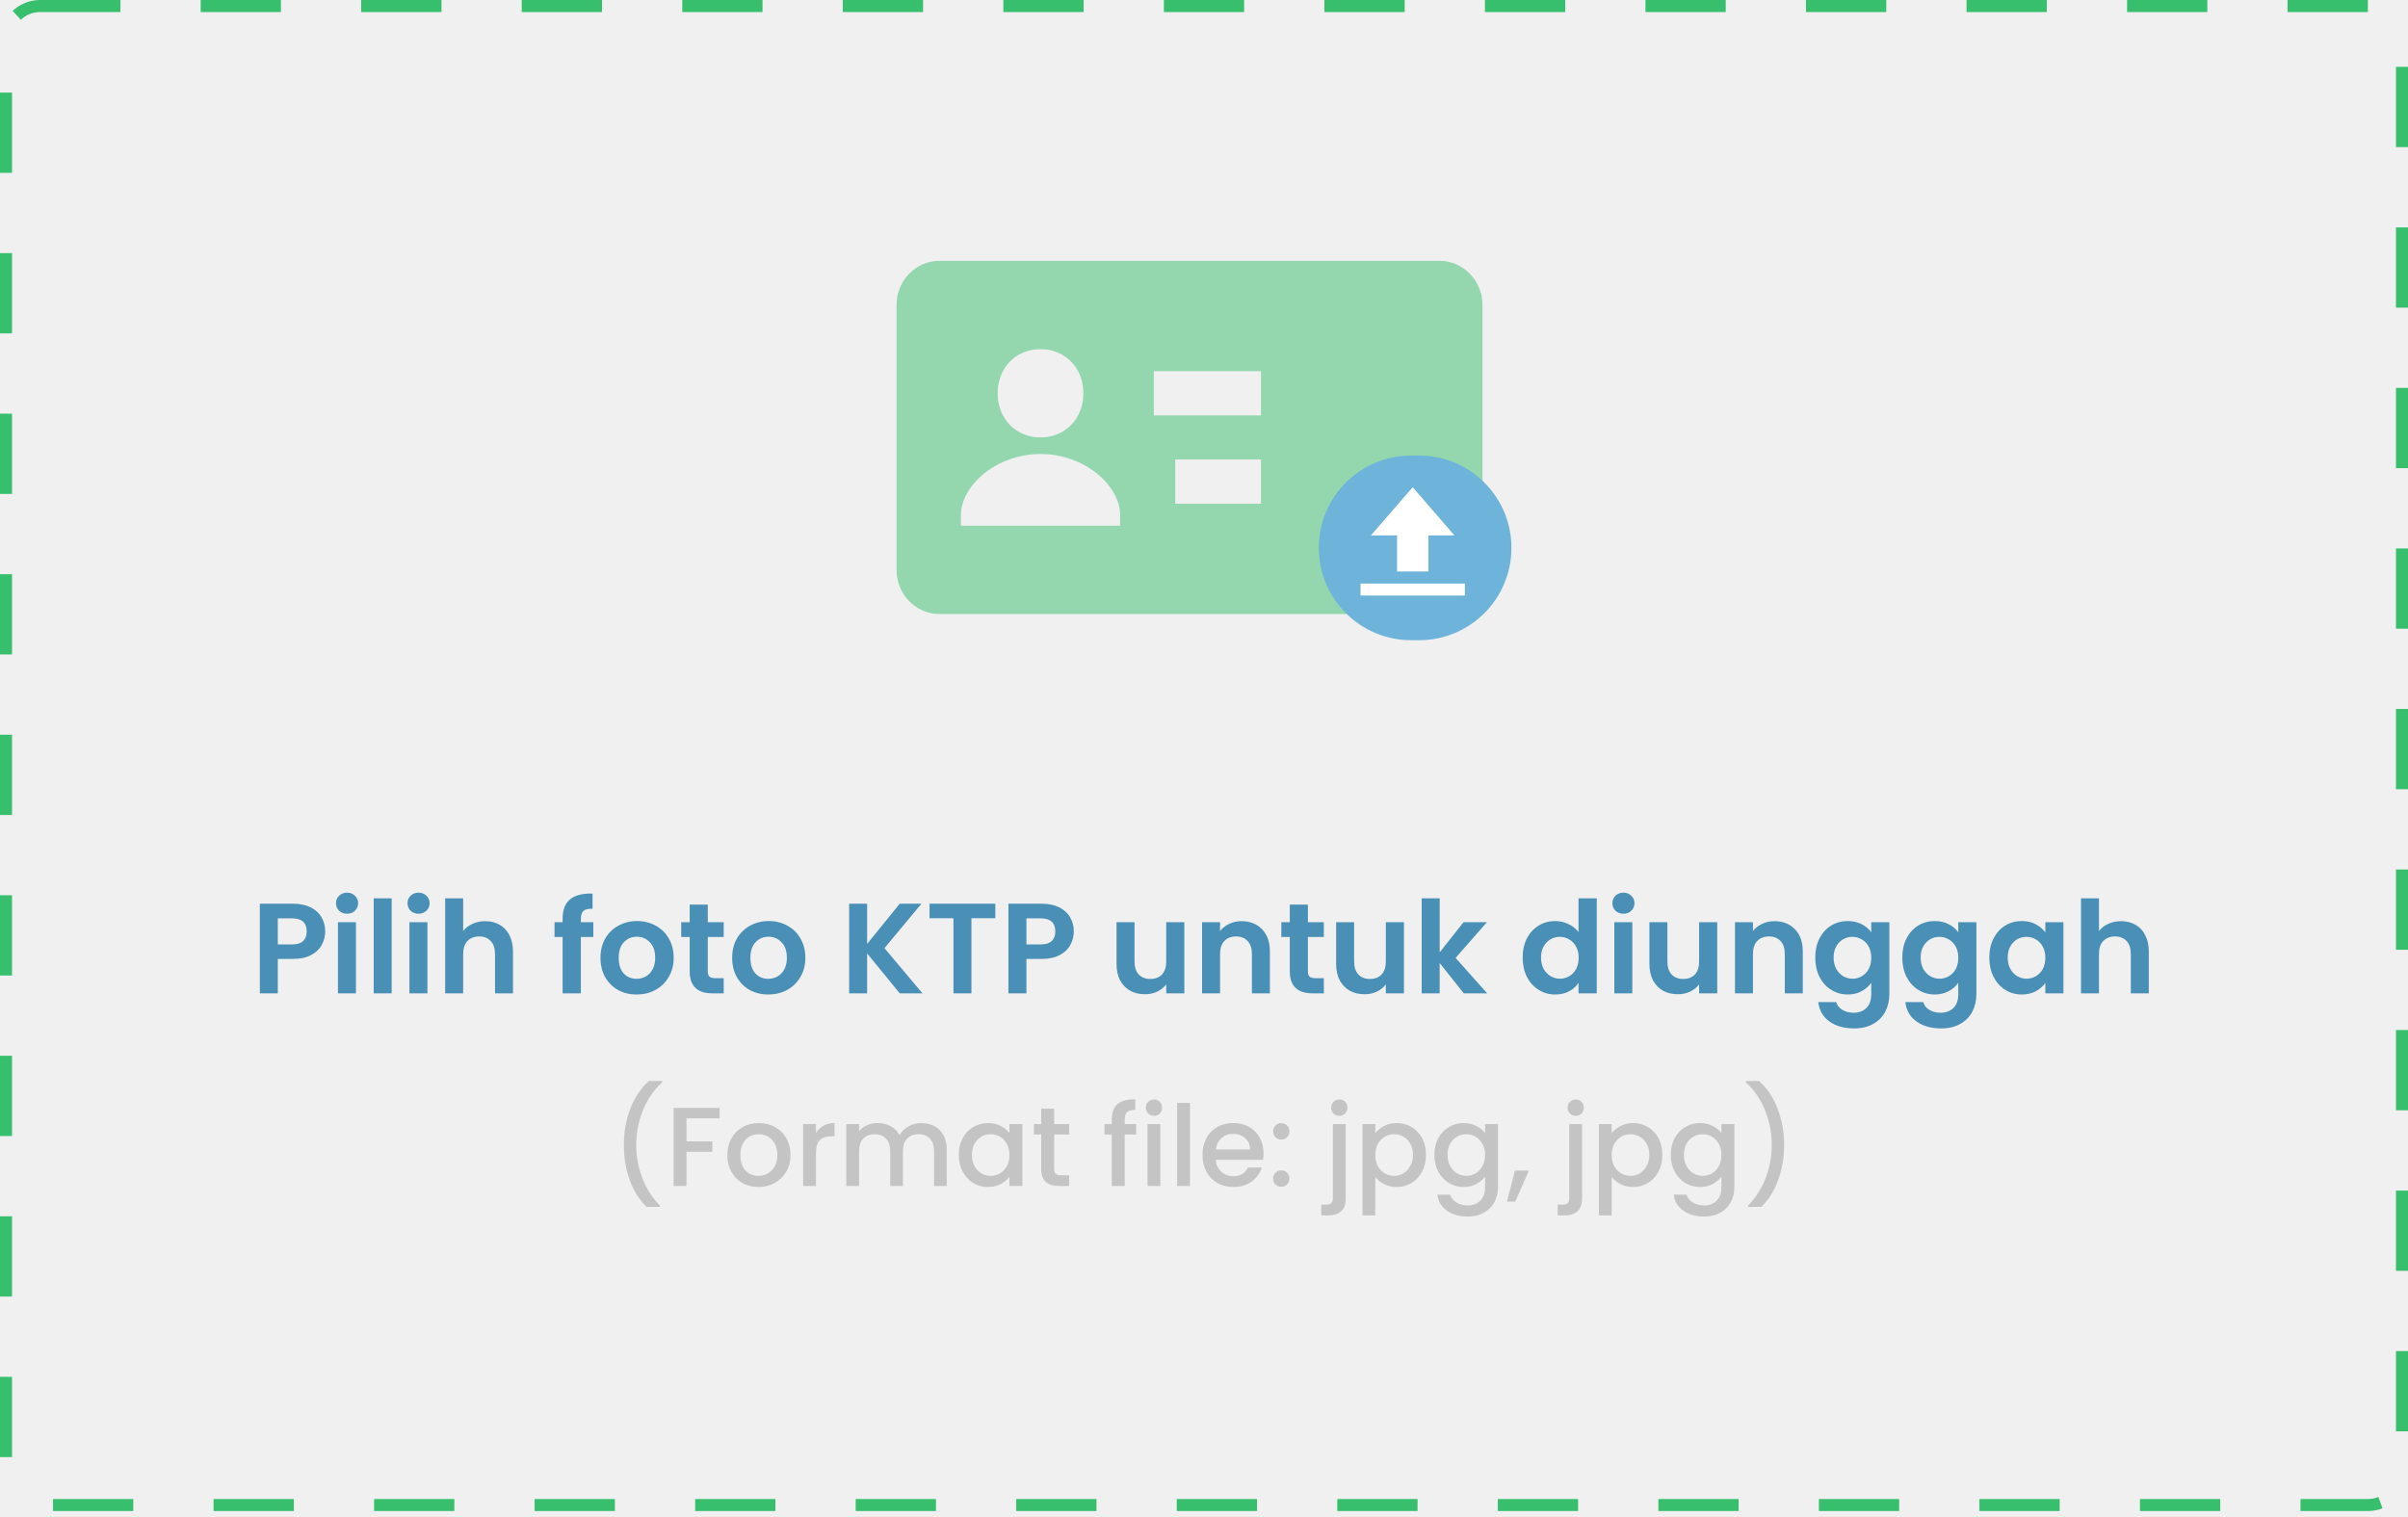
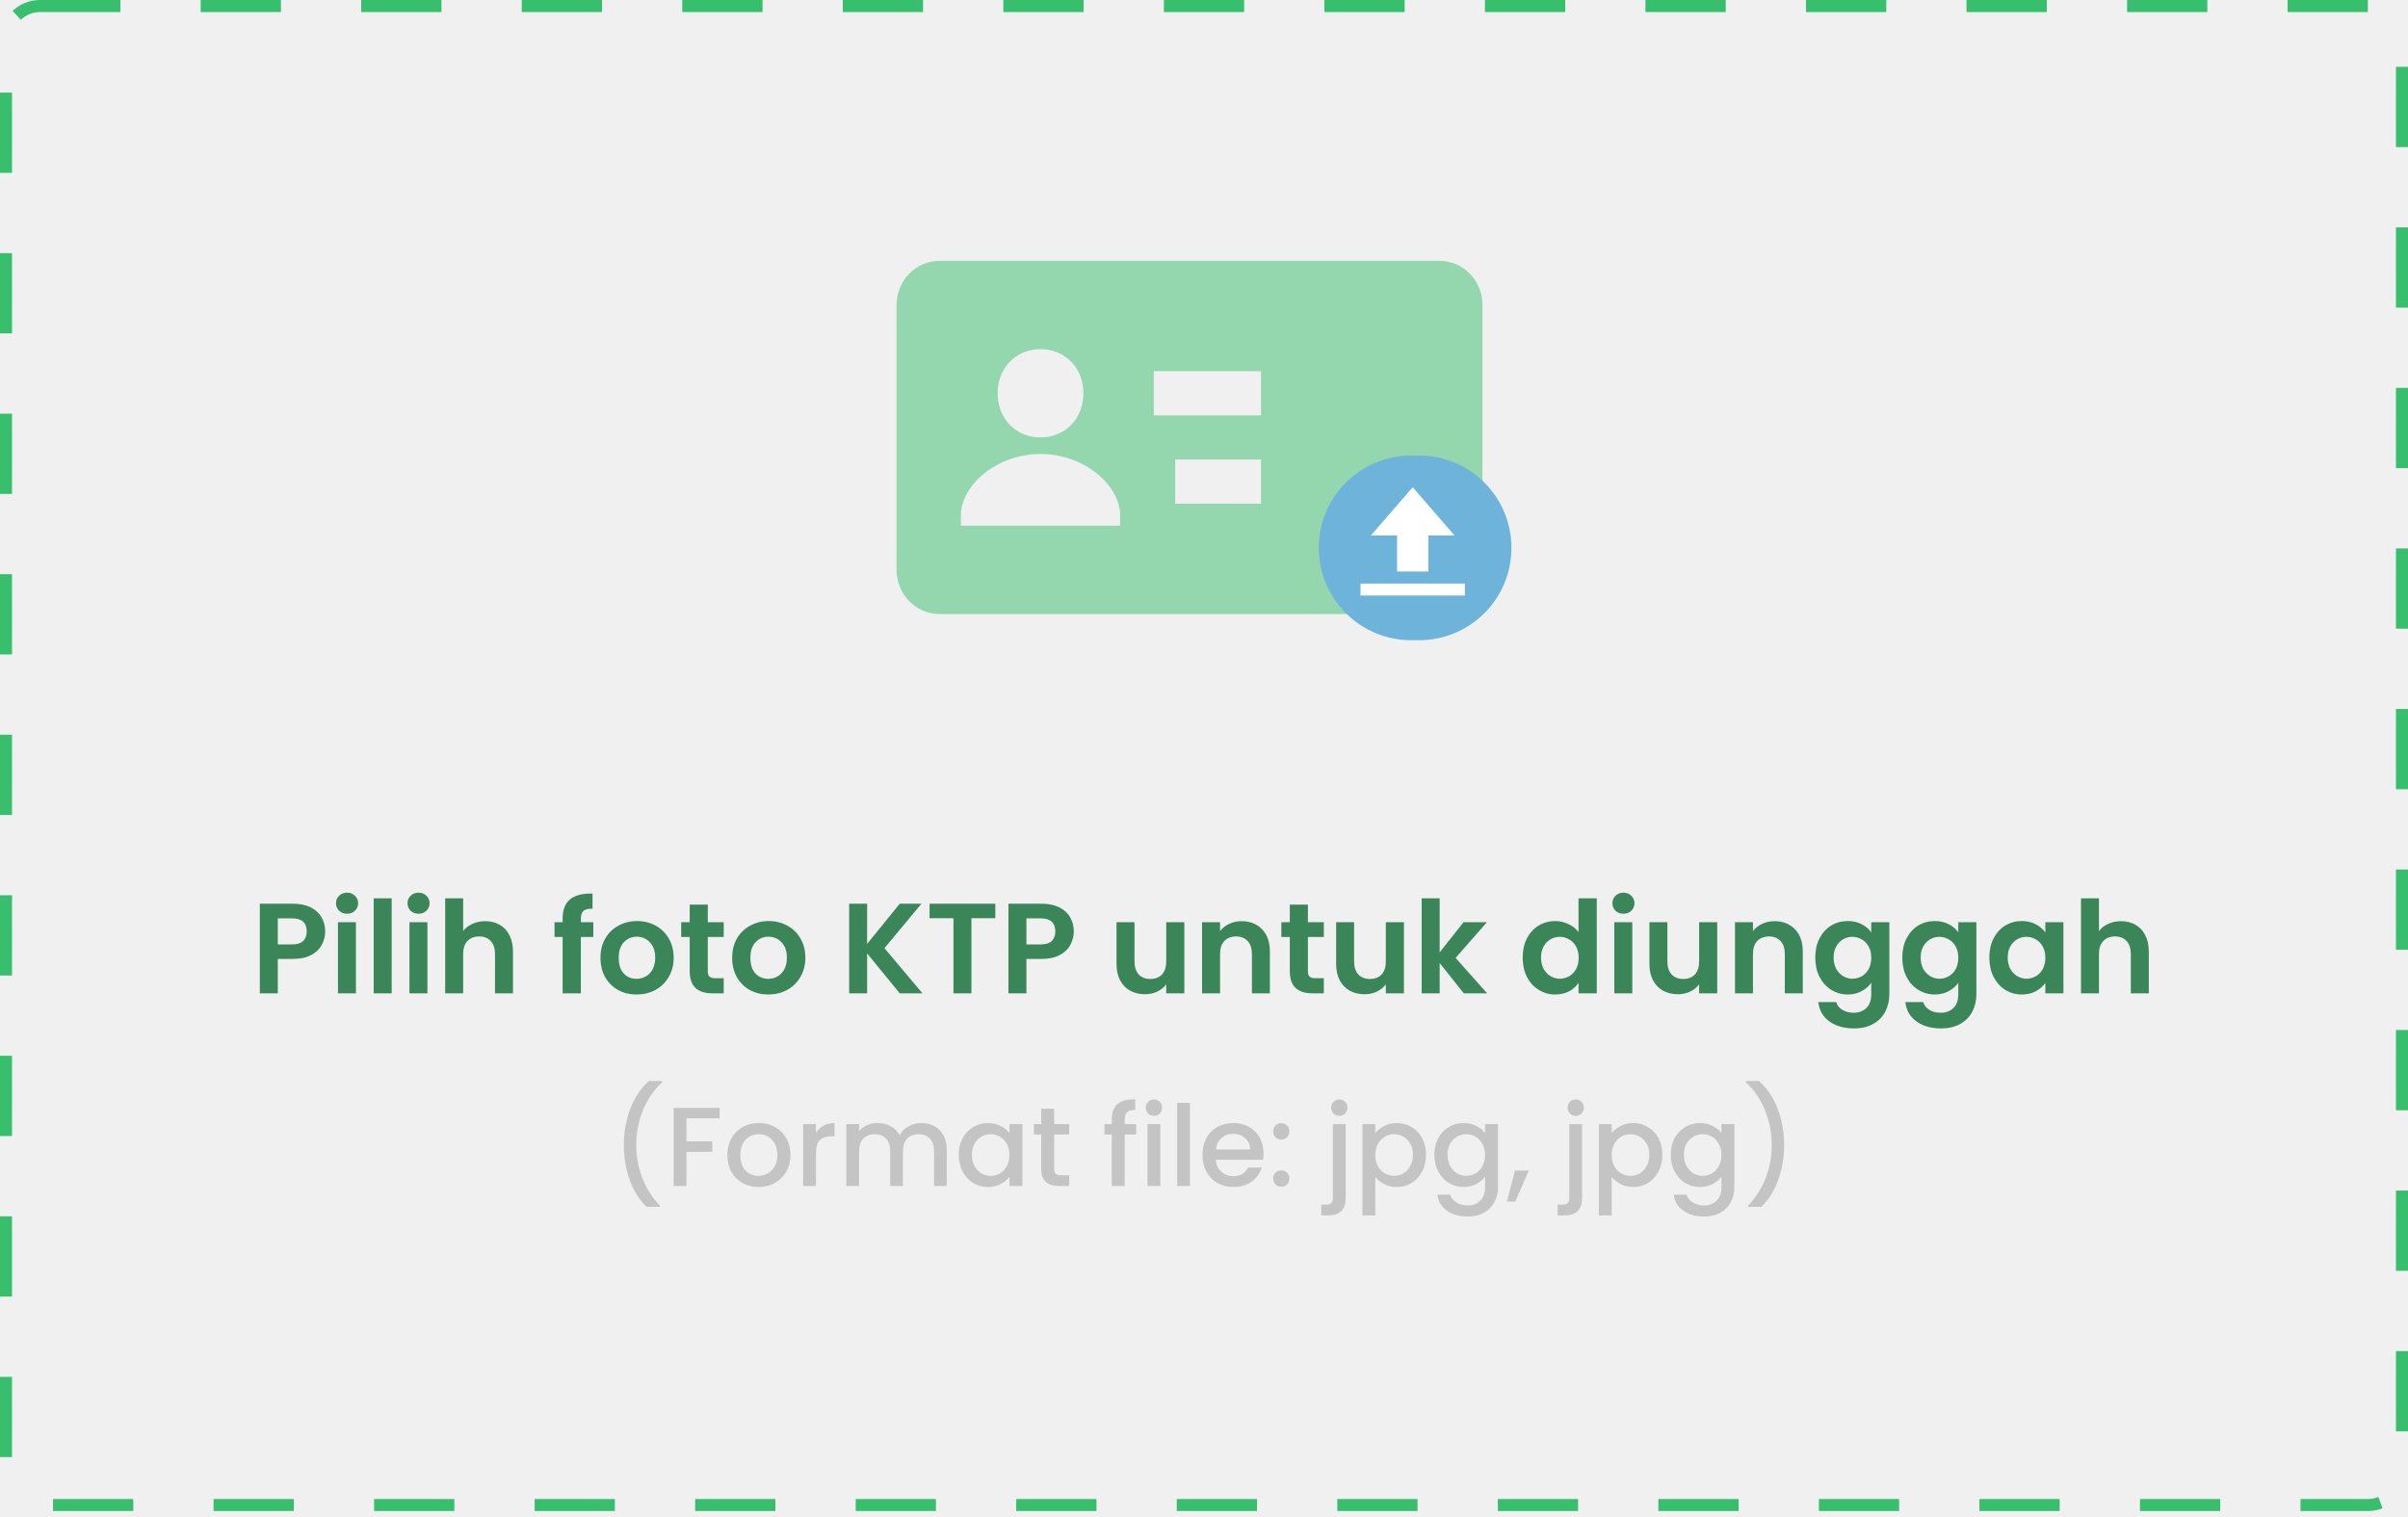
<svg xmlns="http://www.w3.org/2000/svg" width="300" height="189" viewBox="0 0 300 189" fill="none">
  <path d="M179.356 32.5H117.039C114.093 32.5 111.697 34.967 111.697 38V71C111.697 74.033 114.093 76.5 117.039 76.5H179.356C182.302 76.5 184.697 74.033 184.697 71V38C184.697 34.967 182.302 32.5 179.356 32.5ZM129.631 43.5C132.705 43.5 134.973 45.835 134.973 49C134.973 52.165 132.705 54.5 129.631 54.5C126.557 54.5 124.29 52.165 124.29 49C124.29 45.835 126.555 43.5 129.631 43.5ZM139.553 65.5H119.709V64.221C119.709 60.446 124.186 56.562 129.631 56.562C135.077 56.562 139.553 60.446 139.553 64.221V65.5ZM157.1 62.75H146.417V57.25H157.1V62.75ZM157.1 51.75H143.746V46.25H157.1V51.75Z" fill="#38BF6E" fill-opacity="0.5" />
  <rect x="164.302" y="56.759" width="24" height="23" rx="11.5" fill="#6EB3DA" />
  <g clip-path="url(#clip0_339_32)">
    <path d="M177.95 66.701V71.201H174.05V66.701H170.8L176 60.701L181.2 66.701H177.95ZM169.5 72.701H182.5V74.201H169.5V72.701Z" fill="white" />
  </g>
-   <path d="M40.514 116.047C40.514 116.645 40.37 117.205 40.082 117.727C39.804 118.25 39.362 118.671 38.754 118.991C38.156 119.311 37.399 119.471 36.482 119.471H34.61V123.759H32.37V112.591H36.482C37.346 112.591 38.082 112.741 38.69 113.039C39.298 113.338 39.751 113.749 40.05 114.271C40.359 114.794 40.514 115.386 40.514 116.047ZM36.386 117.663C37.004 117.663 37.463 117.525 37.762 117.247C38.06 116.959 38.21 116.559 38.21 116.047C38.21 114.959 37.602 114.415 36.386 114.415H34.61V117.663H36.386ZM43.24 113.839C42.845 113.839 42.515 113.717 42.248 113.471C41.992 113.215 41.864 112.901 41.864 112.527C41.864 112.154 41.992 111.845 42.248 111.599C42.515 111.343 42.845 111.215 43.24 111.215C43.635 111.215 43.96 111.343 44.216 111.599C44.483 111.845 44.616 112.154 44.616 112.527C44.616 112.901 44.483 113.215 44.216 113.471C43.96 113.717 43.635 113.839 43.24 113.839ZM44.344 114.895V123.759H42.104V114.895H44.344ZM48.797 111.919V123.759H46.557V111.919H48.797ZM52.146 113.839C51.752 113.839 51.421 113.717 51.154 113.471C50.898 113.215 50.77 112.901 50.77 112.527C50.77 112.154 50.898 111.845 51.154 111.599C51.421 111.343 51.752 111.215 52.146 111.215C52.541 111.215 52.866 111.343 53.122 111.599C53.389 111.845 53.522 112.154 53.522 112.527C53.522 112.901 53.389 113.215 53.122 113.471C52.866 113.717 52.541 113.839 52.146 113.839ZM53.25 114.895V123.759H51.01V114.895H53.25ZM60.455 114.767C61.127 114.767 61.725 114.917 62.247 115.215C62.77 115.503 63.175 115.935 63.463 116.511C63.762 117.077 63.911 117.759 63.911 118.559V123.759H61.671V118.863C61.671 118.159 61.495 117.621 61.143 117.247C60.791 116.863 60.311 116.671 59.703 116.671C59.085 116.671 58.594 116.863 58.231 117.247C57.879 117.621 57.703 118.159 57.703 118.863V123.759H55.463V111.919H57.703V115.999C57.991 115.615 58.375 115.317 58.855 115.103C59.335 114.879 59.869 114.767 60.455 114.767ZM73.918 116.735H72.366V123.759H70.094V116.735H69.086V114.895H70.094V114.447C70.094 113.359 70.403 112.559 71.022 112.047C71.641 111.535 72.574 111.295 73.822 111.327V113.215C73.278 113.205 72.899 113.295 72.686 113.487C72.473 113.679 72.366 114.026 72.366 114.527V114.895H73.918V116.735ZM79.306 123.903C78.452 123.903 77.684 123.717 77.002 123.343C76.319 122.959 75.78 122.421 75.386 121.727C75.002 121.034 74.81 120.234 74.81 119.327C74.81 118.421 75.007 117.621 75.402 116.927C75.807 116.234 76.356 115.701 77.05 115.327C77.743 114.943 78.516 114.751 79.37 114.751C80.223 114.751 80.996 114.943 81.69 115.327C82.383 115.701 82.927 116.234 83.322 116.927C83.727 117.621 83.93 118.421 83.93 119.327C83.93 120.234 83.722 121.034 83.306 121.727C82.9 122.421 82.346 122.959 81.642 123.343C80.948 123.717 80.17 123.903 79.306 123.903ZM79.306 121.951C79.711 121.951 80.09 121.855 80.442 121.663C80.804 121.461 81.092 121.162 81.306 120.767C81.519 120.373 81.626 119.893 81.626 119.327C81.626 118.485 81.402 117.839 80.954 117.391C80.516 116.933 79.978 116.703 79.338 116.703C78.698 116.703 78.159 116.933 77.722 117.391C77.295 117.839 77.082 118.485 77.082 119.327C77.082 120.17 77.29 120.821 77.706 121.279C78.132 121.727 78.666 121.951 79.306 121.951ZM88.181 116.735V121.023C88.181 121.322 88.25 121.541 88.389 121.679C88.538 121.807 88.783 121.871 89.125 121.871H90.165V123.759H88.757C86.869 123.759 85.925 122.842 85.925 121.007V116.735H84.869V114.895H85.925V112.703H88.181V114.895H90.165V116.735H88.181ZM95.712 123.903C94.859 123.903 94.091 123.717 93.408 123.343C92.725 122.959 92.186 122.421 91.792 121.727C91.408 121.034 91.216 120.234 91.216 119.327C91.216 118.421 91.413 117.621 91.808 116.927C92.213 116.234 92.763 115.701 93.456 115.327C94.149 114.943 94.922 114.751 95.776 114.751C96.629 114.751 97.403 114.943 98.096 115.327C98.789 115.701 99.333 116.234 99.728 116.927C100.133 117.621 100.336 118.421 100.336 119.327C100.336 120.234 100.128 121.034 99.712 121.727C99.306 122.421 98.752 122.959 98.048 123.343C97.355 123.717 96.576 123.903 95.712 123.903ZM95.712 121.951C96.117 121.951 96.496 121.855 96.848 121.663C97.21 121.461 97.499 121.162 97.712 120.767C97.925 120.373 98.032 119.893 98.032 119.327C98.032 118.485 97.808 117.839 97.36 117.391C96.922 116.933 96.384 116.703 95.744 116.703C95.104 116.703 94.565 116.933 94.128 117.391C93.701 117.839 93.488 118.485 93.488 119.327C93.488 120.17 93.696 120.821 94.112 121.279C94.538 121.727 95.072 121.951 95.712 121.951ZM112.096 123.759L108.032 118.783V123.759H105.792V112.591H108.032V117.599L112.096 112.591H114.8L110.192 118.127L114.928 123.759H112.096ZM124.001 112.591V114.399H121.025V123.759H118.785V114.399H115.809V112.591H124.001ZM133.779 116.047C133.779 116.645 133.635 117.205 133.347 117.727C133.07 118.25 132.627 118.671 132.019 118.991C131.422 119.311 130.665 119.471 129.747 119.471H127.875V123.759H125.635V112.591H129.747C130.611 112.591 131.347 112.741 131.955 113.039C132.563 113.338 133.017 113.749 133.315 114.271C133.625 114.794 133.779 115.386 133.779 116.047ZM129.651 117.663C130.27 117.663 130.729 117.525 131.027 117.247C131.326 116.959 131.475 116.559 131.475 116.047C131.475 114.959 130.867 114.415 129.651 114.415H127.875V117.663H129.651ZM147.55 114.895V123.759H145.294V122.639C145.006 123.023 144.627 123.327 144.158 123.551C143.699 123.765 143.198 123.871 142.654 123.871C141.961 123.871 141.347 123.727 140.814 123.439C140.281 123.141 139.859 122.709 139.55 122.143C139.251 121.567 139.102 120.885 139.102 120.095V114.895H141.342V119.775C141.342 120.479 141.518 121.023 141.87 121.407C142.222 121.781 142.702 121.967 143.31 121.967C143.929 121.967 144.414 121.781 144.766 121.407C145.118 121.023 145.294 120.479 145.294 119.775V114.895H147.55ZM154.672 114.767C155.728 114.767 156.582 115.103 157.232 115.775C157.883 116.437 158.208 117.365 158.208 118.559V123.759H155.968V118.863C155.968 118.159 155.792 117.621 155.44 117.247C155.088 116.863 154.608 116.671 154 116.671C153.382 116.671 152.891 116.863 152.528 117.247C152.176 117.621 152 118.159 152 118.863V123.759H149.76V114.895H152V115.999C152.299 115.615 152.678 115.317 153.136 115.103C153.606 114.879 154.118 114.767 154.672 114.767ZM162.946 116.735V121.023C162.946 121.322 163.016 121.541 163.154 121.679C163.304 121.807 163.549 121.871 163.89 121.871H164.93V123.759H163.522C161.634 123.759 160.69 122.842 160.69 121.007V116.735H159.634V114.895H160.69V112.703H162.946V114.895H164.93V116.735H162.946ZM174.91 114.895V123.759H172.654V122.639C172.366 123.023 171.987 123.327 171.518 123.551C171.059 123.765 170.558 123.871 170.014 123.871C169.32 123.871 168.707 123.727 168.174 123.439C167.64 123.141 167.219 122.709 166.91 122.143C166.611 121.567 166.462 120.885 166.462 120.095V114.895H168.702V119.775C168.702 120.479 168.878 121.023 169.23 121.407C169.582 121.781 170.062 121.967 170.67 121.967C171.288 121.967 171.774 121.781 172.126 121.407C172.478 121.023 172.654 120.479 172.654 119.775V114.895H174.91ZM182.368 123.759L179.36 119.983V123.759H177.12V111.919H179.36V118.655L182.336 114.895H185.248L181.344 119.343L185.28 123.759H182.368ZM189.7 119.295C189.7 118.399 189.876 117.605 190.228 116.911C190.591 116.218 191.081 115.685 191.7 115.311C192.319 114.938 193.007 114.751 193.764 114.751C194.34 114.751 194.889 114.879 195.412 115.135C195.935 115.381 196.351 115.711 196.66 116.127V111.919H198.932V123.759H196.66V122.447C196.383 122.885 195.993 123.237 195.492 123.503C194.991 123.77 194.409 123.903 193.748 123.903C193.001 123.903 192.319 123.711 191.7 123.327C191.081 122.943 190.591 122.405 190.228 121.711C189.876 121.007 189.7 120.202 189.7 119.295ZM196.676 119.327C196.676 118.783 196.569 118.319 196.356 117.935C196.143 117.541 195.855 117.242 195.492 117.039C195.129 116.826 194.74 116.719 194.324 116.719C193.908 116.719 193.524 116.821 193.172 117.023C192.82 117.226 192.532 117.525 192.308 117.919C192.095 118.303 191.988 118.762 191.988 119.295C191.988 119.829 192.095 120.298 192.308 120.703C192.532 121.098 192.82 121.402 193.172 121.615C193.535 121.829 193.919 121.935 194.324 121.935C194.74 121.935 195.129 121.834 195.492 121.631C195.855 121.418 196.143 121.119 196.356 120.735C196.569 120.341 196.676 119.871 196.676 119.327ZM202.256 113.839C201.861 113.839 201.53 113.717 201.264 113.471C201.008 113.215 200.88 112.901 200.88 112.527C200.88 112.154 201.008 111.845 201.264 111.599C201.53 111.343 201.861 111.215 202.256 111.215C202.65 111.215 202.976 111.343 203.232 111.599C203.498 111.845 203.632 112.154 203.632 112.527C203.632 112.901 203.498 113.215 203.232 113.471C202.976 113.717 202.65 113.839 202.256 113.839ZM203.36 114.895V123.759H201.12V114.895H203.36ZM213.941 114.895V123.759H211.685V122.639C211.397 123.023 211.018 123.327 210.549 123.551C210.09 123.765 209.589 123.871 209.045 123.871C208.351 123.871 207.738 123.727 207.205 123.439C206.671 123.141 206.25 122.709 205.941 122.143C205.642 121.567 205.493 120.885 205.493 120.095V114.895H207.733V119.775C207.733 120.479 207.909 121.023 208.261 121.407C208.613 121.781 209.093 121.967 209.701 121.967C210.319 121.967 210.805 121.781 211.157 121.407C211.509 121.023 211.685 120.479 211.685 119.775V114.895H213.941ZM221.063 114.767C222.119 114.767 222.972 115.103 223.623 115.775C224.274 116.437 224.599 117.365 224.599 118.559V123.759H222.359V118.863C222.359 118.159 222.183 117.621 221.831 117.247C221.479 116.863 220.999 116.671 220.391 116.671C219.772 116.671 219.282 116.863 218.919 117.247C218.567 117.621 218.391 118.159 218.391 118.863V123.759H216.151V114.895H218.391V115.999C218.69 115.615 219.068 115.317 219.527 115.103C219.996 114.879 220.508 114.767 221.063 114.767ZM230.201 114.751C230.862 114.751 231.444 114.885 231.945 115.151C232.446 115.407 232.841 115.743 233.129 116.159V114.895H235.385V123.823C235.385 124.645 235.22 125.375 234.889 126.015C234.558 126.666 234.062 127.178 233.401 127.551C232.74 127.935 231.94 128.127 231.001 128.127C229.742 128.127 228.708 127.834 227.897 127.247C227.097 126.661 226.644 125.861 226.537 124.847H228.761C228.878 125.253 229.129 125.573 229.513 125.807C229.908 126.053 230.382 126.175 230.937 126.175C231.588 126.175 232.116 125.978 232.521 125.583C232.926 125.199 233.129 124.613 233.129 123.823V122.447C232.841 122.863 232.441 123.21 231.929 123.487C231.428 123.765 230.852 123.903 230.201 123.903C229.454 123.903 228.772 123.711 228.153 123.327C227.534 122.943 227.044 122.405 226.681 121.711C226.329 121.007 226.153 120.202 226.153 119.295C226.153 118.399 226.329 117.605 226.681 116.911C227.044 116.218 227.529 115.685 228.137 115.311C228.756 114.938 229.444 114.751 230.201 114.751ZM233.129 119.327C233.129 118.783 233.022 118.319 232.809 117.935C232.596 117.541 232.308 117.242 231.945 117.039C231.582 116.826 231.193 116.719 230.777 116.719C230.361 116.719 229.977 116.821 229.625 117.023C229.273 117.226 228.985 117.525 228.761 117.919C228.548 118.303 228.441 118.762 228.441 119.295C228.441 119.829 228.548 120.298 228.761 120.703C228.985 121.098 229.273 121.402 229.625 121.615C229.988 121.829 230.372 121.935 230.777 121.935C231.193 121.935 231.582 121.834 231.945 121.631C232.308 121.418 232.596 121.119 232.809 120.735C233.022 120.341 233.129 119.871 233.129 119.327ZM241.045 114.751C241.706 114.751 242.287 114.885 242.789 115.151C243.29 115.407 243.685 115.743 243.973 116.159V114.895H246.229V123.823C246.229 124.645 246.063 125.375 245.733 126.015C245.402 126.666 244.906 127.178 244.245 127.551C243.583 127.935 242.783 128.127 241.845 128.127C240.586 128.127 239.551 127.834 238.741 127.247C237.941 126.661 237.487 125.861 237.381 124.847H239.605C239.722 125.253 239.973 125.573 240.357 125.807C240.751 126.053 241.226 126.175 241.781 126.175C242.431 126.175 242.959 125.978 243.365 125.583C243.77 125.199 243.973 124.613 243.973 123.823V122.447C243.685 122.863 243.285 123.21 242.773 123.487C242.271 123.765 241.695 123.903 241.045 123.903C240.298 123.903 239.615 123.711 238.997 123.327C238.378 122.943 237.887 122.405 237.525 121.711C237.173 121.007 236.997 120.202 236.997 119.295C236.997 118.399 237.173 117.605 237.525 116.911C237.887 116.218 238.373 115.685 238.981 115.311C239.599 114.938 240.287 114.751 241.045 114.751ZM243.973 119.327C243.973 118.783 243.866 118.319 243.653 117.935C243.439 117.541 243.151 117.242 242.789 117.039C242.426 116.826 242.037 116.719 241.621 116.719C241.205 116.719 240.821 116.821 240.469 117.023C240.117 117.226 239.829 117.525 239.605 117.919C239.391 118.303 239.285 118.762 239.285 119.295C239.285 119.829 239.391 120.298 239.605 120.703C239.829 121.098 240.117 121.402 240.469 121.615C240.831 121.829 241.215 121.935 241.621 121.935C242.037 121.935 242.426 121.834 242.789 121.631C243.151 121.418 243.439 121.119 243.653 120.735C243.866 120.341 243.973 119.871 243.973 119.327ZM247.84 119.295C247.84 118.399 248.016 117.605 248.368 116.911C248.731 116.218 249.217 115.685 249.825 115.311C250.443 114.938 251.131 114.751 251.889 114.751C252.55 114.751 253.126 114.885 253.617 115.151C254.118 115.418 254.518 115.754 254.817 116.159V114.895H257.073V123.759H254.817V122.463C254.529 122.879 254.129 123.226 253.617 123.503C253.115 123.77 252.534 123.903 251.873 123.903C251.126 123.903 250.443 123.711 249.825 123.327C249.217 122.943 248.731 122.405 248.368 121.711C248.016 121.007 247.84 120.202 247.84 119.295ZM254.817 119.327C254.817 118.783 254.71 118.319 254.497 117.935C254.283 117.541 253.995 117.242 253.633 117.039C253.27 116.826 252.881 116.719 252.465 116.719C252.049 116.719 251.665 116.821 251.312 117.023C250.961 117.226 250.673 117.525 250.449 117.919C250.235 118.303 250.129 118.762 250.129 119.295C250.129 119.829 250.235 120.298 250.449 120.703C250.673 121.098 250.961 121.402 251.312 121.615C251.675 121.829 252.059 121.935 252.465 121.935C252.881 121.935 253.27 121.834 253.633 121.631C253.995 121.418 254.283 121.119 254.497 120.735C254.71 120.341 254.817 119.871 254.817 119.327ZM264.252 114.767C264.924 114.767 265.522 114.917 266.044 115.215C266.567 115.503 266.972 115.935 267.26 116.511C267.559 117.077 267.708 117.759 267.708 118.559V123.759H265.468V118.863C265.468 118.159 265.292 117.621 264.94 117.247C264.588 116.863 264.108 116.671 263.5 116.671C262.882 116.671 262.391 116.863 262.028 117.247C261.676 117.621 261.5 118.159 261.5 118.863V123.759H259.26V111.919H261.5V115.999C261.788 115.615 262.172 115.317 262.652 115.103C263.132 114.879 263.666 114.767 264.252 114.767Z" fill="#498FB6" />
+   <path d="M40.514 116.047C40.514 116.645 40.37 117.205 40.082 117.727C39.804 118.25 39.362 118.671 38.754 118.991C38.156 119.311 37.399 119.471 36.482 119.471H34.61V123.759H32.37V112.591H36.482C37.346 112.591 38.082 112.741 38.69 113.039C39.298 113.338 39.751 113.749 40.05 114.271C40.359 114.794 40.514 115.386 40.514 116.047ZM36.386 117.663C37.004 117.663 37.463 117.525 37.762 117.247C38.06 116.959 38.21 116.559 38.21 116.047C38.21 114.959 37.602 114.415 36.386 114.415H34.61V117.663H36.386ZM43.24 113.839C42.845 113.839 42.515 113.717 42.248 113.471C41.992 113.215 41.864 112.901 41.864 112.527C41.864 112.154 41.992 111.845 42.248 111.599C42.515 111.343 42.845 111.215 43.24 111.215C43.635 111.215 43.96 111.343 44.216 111.599C44.483 111.845 44.616 112.154 44.616 112.527C44.616 112.901 44.483 113.215 44.216 113.471C43.96 113.717 43.635 113.839 43.24 113.839ZM44.344 114.895V123.759H42.104V114.895H44.344ZM48.797 111.919V123.759H46.557V111.919H48.797ZM52.146 113.839C51.752 113.839 51.421 113.717 51.154 113.471C50.898 113.215 50.77 112.901 50.77 112.527C50.77 112.154 50.898 111.845 51.154 111.599C51.421 111.343 51.752 111.215 52.146 111.215C52.541 111.215 52.866 111.343 53.122 111.599C53.389 111.845 53.522 112.154 53.522 112.527C53.522 112.901 53.389 113.215 53.122 113.471C52.866 113.717 52.541 113.839 52.146 113.839ZM53.25 114.895V123.759H51.01V114.895H53.25ZM60.455 114.767C61.127 114.767 61.725 114.917 62.247 115.215C62.77 115.503 63.175 115.935 63.463 116.511C63.762 117.077 63.911 117.759 63.911 118.559V123.759H61.671V118.863C61.671 118.159 61.495 117.621 61.143 117.247C60.791 116.863 60.311 116.671 59.703 116.671C59.085 116.671 58.594 116.863 58.231 117.247C57.879 117.621 57.703 118.159 57.703 118.863V123.759H55.463V111.919H57.703V115.999C57.991 115.615 58.375 115.317 58.855 115.103C59.335 114.879 59.869 114.767 60.455 114.767ZM73.918 116.735H72.366V123.759H70.094V116.735H69.086V114.895H70.094V114.447C70.094 113.359 70.403 112.559 71.022 112.047C71.641 111.535 72.574 111.295 73.822 111.327V113.215C73.278 113.205 72.899 113.295 72.686 113.487C72.473 113.679 72.366 114.026 72.366 114.527V114.895H73.918V116.735ZM79.306 123.903C78.452 123.903 77.684 123.717 77.002 123.343C76.319 122.959 75.78 122.421 75.386 121.727C75.002 121.034 74.81 120.234 74.81 119.327C74.81 118.421 75.007 117.621 75.402 116.927C75.807 116.234 76.356 115.701 77.05 115.327C77.743 114.943 78.516 114.751 79.37 114.751C80.223 114.751 80.996 114.943 81.69 115.327C82.383 115.701 82.927 116.234 83.322 116.927C83.727 117.621 83.93 118.421 83.93 119.327C83.93 120.234 83.722 121.034 83.306 121.727C82.9 122.421 82.346 122.959 81.642 123.343C80.948 123.717 80.17 123.903 79.306 123.903ZM79.306 121.951C79.711 121.951 80.09 121.855 80.442 121.663C80.804 121.461 81.092 121.162 81.306 120.767C81.519 120.373 81.626 119.893 81.626 119.327C81.626 118.485 81.402 117.839 80.954 117.391C80.516 116.933 79.978 116.703 79.338 116.703C78.698 116.703 78.159 116.933 77.722 117.391C77.295 117.839 77.082 118.485 77.082 119.327C77.082 120.17 77.29 120.821 77.706 121.279C78.132 121.727 78.666 121.951 79.306 121.951ZM88.181 116.735V121.023C88.181 121.322 88.25 121.541 88.389 121.679C88.538 121.807 88.783 121.871 89.125 121.871H90.165V123.759H88.757C86.869 123.759 85.925 122.842 85.925 121.007V116.735H84.869V114.895H85.925V112.703H88.181V114.895H90.165V116.735H88.181ZM95.712 123.903C94.859 123.903 94.091 123.717 93.408 123.343C92.725 122.959 92.186 122.421 91.792 121.727C91.408 121.034 91.216 120.234 91.216 119.327C91.216 118.421 91.413 117.621 91.808 116.927C92.213 116.234 92.763 115.701 93.456 115.327C94.149 114.943 94.922 114.751 95.776 114.751C96.629 114.751 97.403 114.943 98.096 115.327C98.789 115.701 99.333 116.234 99.728 116.927C100.133 117.621 100.336 118.421 100.336 119.327C100.336 120.234 100.128 121.034 99.712 121.727C99.306 122.421 98.752 122.959 98.048 123.343C97.355 123.717 96.576 123.903 95.712 123.903ZM95.712 121.951C96.117 121.951 96.496 121.855 96.848 121.663C97.21 121.461 97.499 121.162 97.712 120.767C97.925 120.373 98.032 119.893 98.032 119.327C98.032 118.485 97.808 117.839 97.36 117.391C96.922 116.933 96.384 116.703 95.744 116.703C95.104 116.703 94.565 116.933 94.128 117.391C93.701 117.839 93.488 118.485 93.488 119.327C93.488 120.17 93.696 120.821 94.112 121.279C94.538 121.727 95.072 121.951 95.712 121.951ZM112.096 123.759L108.032 118.783V123.759H105.792V112.591H108.032V117.599L112.096 112.591H114.8L110.192 118.127L114.928 123.759H112.096ZM124.001 112.591V114.399H121.025V123.759H118.785V114.399H115.809V112.591H124.001ZM133.779 116.047C133.779 116.645 133.635 117.205 133.347 117.727C133.07 118.25 132.627 118.671 132.019 118.991C131.422 119.311 130.665 119.471 129.747 119.471H127.875V123.759H125.635V112.591H129.747C130.611 112.591 131.347 112.741 131.955 113.039C132.563 113.338 133.017 113.749 133.315 114.271C133.625 114.794 133.779 115.386 133.779 116.047ZM129.651 117.663C130.27 117.663 130.729 117.525 131.027 117.247C131.326 116.959 131.475 116.559 131.475 116.047C131.475 114.959 130.867 114.415 129.651 114.415H127.875V117.663H129.651ZM147.55 114.895V123.759H145.294V122.639C145.006 123.023 144.627 123.327 144.158 123.551C143.699 123.765 143.198 123.871 142.654 123.871C141.961 123.871 141.347 123.727 140.814 123.439C140.281 123.141 139.859 122.709 139.55 122.143C139.251 121.567 139.102 120.885 139.102 120.095V114.895H141.342V119.775C141.342 120.479 141.518 121.023 141.87 121.407C142.222 121.781 142.702 121.967 143.31 121.967C143.929 121.967 144.414 121.781 144.766 121.407C145.118 121.023 145.294 120.479 145.294 119.775V114.895H147.55ZM154.672 114.767C155.728 114.767 156.582 115.103 157.232 115.775C157.883 116.437 158.208 117.365 158.208 118.559V123.759H155.968V118.863C155.968 118.159 155.792 117.621 155.44 117.247C155.088 116.863 154.608 116.671 154 116.671C153.382 116.671 152.891 116.863 152.528 117.247C152.176 117.621 152 118.159 152 118.863V123.759H149.76V114.895H152V115.999C152.299 115.615 152.678 115.317 153.136 115.103C153.606 114.879 154.118 114.767 154.672 114.767ZM162.946 116.735V121.023C162.946 121.322 163.016 121.541 163.154 121.679C163.304 121.807 163.549 121.871 163.89 121.871H164.93V123.759H163.522C161.634 123.759 160.69 122.842 160.69 121.007V116.735H159.634V114.895H160.69V112.703H162.946V114.895H164.93V116.735H162.946ZM174.91 114.895V123.759H172.654V122.639C172.366 123.023 171.987 123.327 171.518 123.551C171.059 123.765 170.558 123.871 170.014 123.871C169.32 123.871 168.707 123.727 168.174 123.439C167.64 123.141 167.219 122.709 166.91 122.143C166.611 121.567 166.462 120.885 166.462 120.095V114.895H168.702V119.775C168.702 120.479 168.878 121.023 169.23 121.407C169.582 121.781 170.062 121.967 170.67 121.967C171.288 121.967 171.774 121.781 172.126 121.407C172.478 121.023 172.654 120.479 172.654 119.775V114.895H174.91ZM182.368 123.759L179.36 119.983V123.759H177.12V111.919H179.36V118.655L182.336 114.895H185.248L181.344 119.343L185.28 123.759H182.368ZM189.7 119.295C189.7 118.399 189.876 117.605 190.228 116.911C190.591 116.218 191.081 115.685 191.7 115.311C192.319 114.938 193.007 114.751 193.764 114.751C194.34 114.751 194.889 114.879 195.412 115.135C195.935 115.381 196.351 115.711 196.66 116.127V111.919H198.932V123.759H196.66V122.447C196.383 122.885 195.993 123.237 195.492 123.503C194.991 123.77 194.409 123.903 193.748 123.903C193.001 123.903 192.319 123.711 191.7 123.327C191.081 122.943 190.591 122.405 190.228 121.711C189.876 121.007 189.7 120.202 189.7 119.295ZM196.676 119.327C196.676 118.783 196.569 118.319 196.356 117.935C196.143 117.541 195.855 117.242 195.492 117.039C195.129 116.826 194.74 116.719 194.324 116.719C193.908 116.719 193.524 116.821 193.172 117.023C192.82 117.226 192.532 117.525 192.308 117.919C192.095 118.303 191.988 118.762 191.988 119.295C191.988 119.829 192.095 120.298 192.308 120.703C192.532 121.098 192.82 121.402 193.172 121.615C193.535 121.829 193.919 121.935 194.324 121.935C194.74 121.935 195.129 121.834 195.492 121.631C195.855 121.418 196.143 121.119 196.356 120.735C196.569 120.341 196.676 119.871 196.676 119.327ZM202.256 113.839C201.861 113.839 201.53 113.717 201.264 113.471C201.008 113.215 200.88 112.901 200.88 112.527C200.88 112.154 201.008 111.845 201.264 111.599C201.53 111.343 201.861 111.215 202.256 111.215C202.65 111.215 202.976 111.343 203.232 111.599C203.498 111.845 203.632 112.154 203.632 112.527C203.632 112.901 203.498 113.215 203.232 113.471C202.976 113.717 202.65 113.839 202.256 113.839ZM203.36 114.895V123.759H201.12V114.895H203.36ZM213.941 114.895V123.759H211.685V122.639C211.397 123.023 211.018 123.327 210.549 123.551C210.09 123.765 209.589 123.871 209.045 123.871C208.351 123.871 207.738 123.727 207.205 123.439C206.671 123.141 206.25 122.709 205.941 122.143C205.642 121.567 205.493 120.885 205.493 120.095V114.895H207.733V119.775C207.733 120.479 207.909 121.023 208.261 121.407C208.613 121.781 209.093 121.967 209.701 121.967C210.319 121.967 210.805 121.781 211.157 121.407C211.509 121.023 211.685 120.479 211.685 119.775V114.895H213.941ZM221.063 114.767C222.119 114.767 222.972 115.103 223.623 115.775C224.274 116.437 224.599 117.365 224.599 118.559V123.759H222.359V118.863C222.359 118.159 222.183 117.621 221.831 117.247C221.479 116.863 220.999 116.671 220.391 116.671C219.772 116.671 219.282 116.863 218.919 117.247C218.567 117.621 218.391 118.159 218.391 118.863V123.759H216.151V114.895H218.391V115.999C218.69 115.615 219.068 115.317 219.527 115.103C219.996 114.879 220.508 114.767 221.063 114.767ZM230.201 114.751C230.862 114.751 231.444 114.885 231.945 115.151C232.446 115.407 232.841 115.743 233.129 116.159V114.895H235.385V123.823C235.385 124.645 235.22 125.375 234.889 126.015C234.558 126.666 234.062 127.178 233.401 127.551C232.74 127.935 231.94 128.127 231.001 128.127C229.742 128.127 228.708 127.834 227.897 127.247C227.097 126.661 226.644 125.861 226.537 124.847H228.761C228.878 125.253 229.129 125.573 229.513 125.807C229.908 126.053 230.382 126.175 230.937 126.175C231.588 126.175 232.116 125.978 232.521 125.583C232.926 125.199 233.129 124.613 233.129 123.823V122.447C232.841 122.863 232.441 123.21 231.929 123.487C231.428 123.765 230.852 123.903 230.201 123.903C229.454 123.903 228.772 123.711 228.153 123.327C227.534 122.943 227.044 122.405 226.681 121.711C226.329 121.007 226.153 120.202 226.153 119.295C226.153 118.399 226.329 117.605 226.681 116.911C227.044 116.218 227.529 115.685 228.137 115.311C228.756 114.938 229.444 114.751 230.201 114.751ZM233.129 119.327C233.129 118.783 233.022 118.319 232.809 117.935C232.596 117.541 232.308 117.242 231.945 117.039C231.582 116.826 231.193 116.719 230.777 116.719C230.361 116.719 229.977 116.821 229.625 117.023C229.273 117.226 228.985 117.525 228.761 117.919C228.548 118.303 228.441 118.762 228.441 119.295C228.441 119.829 228.548 120.298 228.761 120.703C228.985 121.098 229.273 121.402 229.625 121.615C229.988 121.829 230.372 121.935 230.777 121.935C231.193 121.935 231.582 121.834 231.945 121.631C232.308 121.418 232.596 121.119 232.809 120.735C233.022 120.341 233.129 119.871 233.129 119.327ZM241.045 114.751C241.706 114.751 242.287 114.885 242.789 115.151C243.29 115.407 243.685 115.743 243.973 116.159V114.895H246.229V123.823C246.229 124.645 246.063 125.375 245.733 126.015C245.402 126.666 244.906 127.178 244.245 127.551C243.583 127.935 242.783 128.127 241.845 128.127C240.586 128.127 239.551 127.834 238.741 127.247C237.941 126.661 237.487 125.861 237.381 124.847H239.605C239.722 125.253 239.973 125.573 240.357 125.807C240.751 126.053 241.226 126.175 241.781 126.175C242.431 126.175 242.959 125.978 243.365 125.583C243.77 125.199 243.973 124.613 243.973 123.823V122.447C243.685 122.863 243.285 123.21 242.773 123.487C242.271 123.765 241.695 123.903 241.045 123.903C240.298 123.903 239.615 123.711 238.997 123.327C238.378 122.943 237.887 122.405 237.525 121.711C237.173 121.007 236.997 120.202 236.997 119.295C236.997 118.399 237.173 117.605 237.525 116.911C237.887 116.218 238.373 115.685 238.981 115.311C239.599 114.938 240.287 114.751 241.045 114.751ZM243.973 119.327C243.973 118.783 243.866 118.319 243.653 117.935C243.439 117.541 243.151 117.242 242.789 117.039C242.426 116.826 242.037 116.719 241.621 116.719C241.205 116.719 240.821 116.821 240.469 117.023C240.117 117.226 239.829 117.525 239.605 117.919C239.391 118.303 239.285 118.762 239.285 119.295C239.285 119.829 239.391 120.298 239.605 120.703C239.829 121.098 240.117 121.402 240.469 121.615C240.831 121.829 241.215 121.935 241.621 121.935C242.037 121.935 242.426 121.834 242.789 121.631C243.151 121.418 243.439 121.119 243.653 120.735C243.866 120.341 243.973 119.871 243.973 119.327ZM247.84 119.295C247.84 118.399 248.016 117.605 248.368 116.911C248.731 116.218 249.217 115.685 249.825 115.311C250.443 114.938 251.131 114.751 251.889 114.751C252.55 114.751 253.126 114.885 253.617 115.151C254.118 115.418 254.518 115.754 254.817 116.159V114.895H257.073V123.759H254.817V122.463C254.529 122.879 254.129 123.226 253.617 123.503C253.115 123.77 252.534 123.903 251.873 123.903C251.126 123.903 250.443 123.711 249.825 123.327C249.217 122.943 248.731 122.405 248.368 121.711C248.016 121.007 247.84 120.202 247.84 119.295ZM254.817 119.327C254.817 118.783 254.71 118.319 254.497 117.935C254.283 117.541 253.995 117.242 253.633 117.039C253.27 116.826 252.881 116.719 252.465 116.719C252.049 116.719 251.665 116.821 251.312 117.023C250.961 117.226 250.673 117.525 250.449 117.919C250.235 118.303 250.129 118.762 250.129 119.295C250.129 119.829 250.235 120.298 250.449 120.703C250.673 121.098 250.961 121.402 251.312 121.615C251.675 121.829 252.059 121.935 252.465 121.935C252.881 121.935 253.27 121.834 253.633 121.631C253.995 121.418 254.283 121.119 254.497 120.735C254.71 120.341 254.817 119.871 254.817 119.327ZM264.252 114.767C264.924 114.767 265.522 114.917 266.044 115.215C266.567 115.503 266.972 115.935 267.26 116.511C267.559 117.077 267.708 117.759 267.708 118.559V123.759H265.468V118.863C265.468 118.159 265.292 117.621 264.94 117.247C264.588 116.863 264.108 116.671 263.5 116.671C262.882 116.671 262.391 116.863 262.028 117.247C261.676 117.621 261.5 118.159 261.5 118.863V123.759H259.26V111.919H261.5V115.999C261.788 115.615 262.172 115.317 262.652 115.103C263.132 114.879 263.666 114.767 264.252 114.767Z" fill="#3B8659" />
  <path d="M80.565 150.363C79.651 149.486 78.946 148.371 78.451 147.017C77.966 145.664 77.723 144.213 77.723 142.663C77.723 141.077 77.985 139.579 78.507 138.169C79.039 136.76 79.819 135.598 80.845 134.683H82.497V134.837C81.424 135.827 80.617 137.012 80.075 138.393C79.534 139.775 79.263 141.198 79.263 142.663C79.263 144.073 79.515 145.435 80.019 146.751C80.523 148.067 81.256 149.22 82.217 150.209V150.363H80.565ZM89.654 138.029V139.331H85.524V142.201H88.744V143.503H85.524V147.759H83.928V138.029H89.654ZM94.479 147.885C93.751 147.885 93.093 147.722 92.505 147.395C91.917 147.059 91.455 146.593 91.119 145.995C90.783 145.389 90.615 144.689 90.615 143.895C90.615 143.111 90.788 142.416 91.133 141.809C91.478 141.203 91.95 140.736 92.547 140.409C93.144 140.083 93.812 139.919 94.549 139.919C95.286 139.919 95.954 140.083 96.551 140.409C97.148 140.736 97.62 141.203 97.965 141.809C98.31 142.416 98.483 143.111 98.483 143.895C98.483 144.679 98.306 145.375 97.951 145.981C97.596 146.588 97.111 147.059 96.495 147.395C95.888 147.722 95.216 147.885 94.479 147.885ZM94.479 146.499C94.89 146.499 95.272 146.401 95.627 146.205C95.991 146.009 96.285 145.715 96.509 145.323C96.733 144.931 96.845 144.455 96.845 143.895C96.845 143.335 96.738 142.864 96.523 142.481C96.308 142.089 96.024 141.795 95.669 141.599C95.314 141.403 94.932 141.305 94.521 141.305C94.11 141.305 93.728 141.403 93.373 141.599C93.028 141.795 92.752 142.089 92.547 142.481C92.342 142.864 92.239 143.335 92.239 143.895C92.239 144.726 92.449 145.37 92.869 145.827C93.298 146.275 93.835 146.499 94.479 146.499ZM101.657 141.165C101.89 140.773 102.198 140.47 102.581 140.255C102.973 140.031 103.435 139.919 103.967 139.919V141.571H103.561C102.935 141.571 102.459 141.73 102.133 142.047C101.815 142.365 101.657 142.915 101.657 143.699V147.759H100.061V140.045H101.657V141.165ZM114.772 139.919C115.378 139.919 115.92 140.045 116.396 140.297C116.881 140.549 117.259 140.923 117.53 141.417C117.81 141.912 117.95 142.509 117.95 143.209V147.759H116.368V143.447C116.368 142.757 116.195 142.229 115.85 141.865C115.504 141.492 115.033 141.305 114.436 141.305C113.838 141.305 113.362 141.492 113.008 141.865C112.662 142.229 112.49 142.757 112.49 143.447V147.759H110.908V143.447C110.908 142.757 110.735 142.229 110.39 141.865C110.044 141.492 109.573 141.305 108.976 141.305C108.378 141.305 107.902 141.492 107.548 141.865C107.202 142.229 107.03 142.757 107.03 143.447V147.759H105.434V140.045H107.03V140.927C107.291 140.61 107.622 140.363 108.024 140.185C108.425 140.008 108.854 139.919 109.312 139.919C109.928 139.919 110.478 140.05 110.964 140.311C111.449 140.573 111.822 140.951 112.084 141.445C112.317 140.979 112.681 140.61 113.176 140.339C113.67 140.059 114.202 139.919 114.772 139.919ZM119.449 143.867C119.449 143.093 119.607 142.407 119.925 141.809C120.251 141.212 120.69 140.75 121.241 140.423C121.801 140.087 122.417 139.919 123.089 139.919C123.695 139.919 124.223 140.041 124.671 140.283C125.128 140.517 125.492 140.811 125.763 141.165V140.045H127.373V147.759H125.763V146.611C125.492 146.975 125.123 147.279 124.657 147.521C124.19 147.764 123.658 147.885 123.061 147.885C122.398 147.885 121.791 147.717 121.241 147.381C120.69 147.036 120.251 146.56 119.925 145.953C119.607 145.337 119.449 144.642 119.449 143.867ZM125.763 143.895C125.763 143.363 125.651 142.901 125.427 142.509C125.212 142.117 124.927 141.819 124.573 141.613C124.218 141.408 123.835 141.305 123.425 141.305C123.014 141.305 122.631 141.408 122.277 141.613C121.922 141.809 121.633 142.103 121.409 142.495C121.194 142.878 121.087 143.335 121.087 143.867C121.087 144.399 121.194 144.866 121.409 145.267C121.633 145.669 121.922 145.977 122.277 146.191C122.641 146.397 123.023 146.499 123.425 146.499C123.835 146.499 124.218 146.397 124.573 146.191C124.927 145.986 125.212 145.687 125.427 145.295C125.651 144.894 125.763 144.427 125.763 143.895ZM131.331 141.347V145.617C131.331 145.907 131.396 146.117 131.527 146.247C131.667 146.369 131.9 146.429 132.227 146.429H133.207V147.759H131.947C131.228 147.759 130.678 147.591 130.295 147.255C129.912 146.919 129.721 146.373 129.721 145.617V141.347H128.811V140.045H129.721V138.127H131.331V140.045H133.207V141.347H131.331ZM141.549 141.347H140.121V147.759H138.511V141.347H137.601V140.045H138.511V139.499C138.511 138.613 138.744 137.969 139.211 137.567C139.687 137.157 140.429 136.951 141.437 136.951V138.281C140.951 138.281 140.611 138.375 140.415 138.561C140.219 138.739 140.121 139.051 140.121 139.499V140.045H141.549V141.347ZM143.775 139.023C143.486 139.023 143.243 138.925 143.047 138.729C142.851 138.533 142.753 138.291 142.753 138.001C142.753 137.712 142.851 137.469 143.047 137.273C143.243 137.077 143.486 136.979 143.775 136.979C144.055 136.979 144.293 137.077 144.489 137.273C144.685 137.469 144.783 137.712 144.783 138.001C144.783 138.291 144.685 138.533 144.489 138.729C144.293 138.925 144.055 139.023 143.775 139.023ZM144.559 140.045V147.759H142.963V140.045H144.559ZM148.25 137.399V147.759H146.654V137.399H148.25ZM157.416 143.713C157.416 144.003 157.397 144.264 157.36 144.497H151.466C151.513 145.113 151.741 145.608 152.152 145.981C152.563 146.355 153.067 146.541 153.664 146.541C154.523 146.541 155.129 146.182 155.484 145.463H157.206C156.973 146.173 156.548 146.756 155.932 147.213C155.325 147.661 154.569 147.885 153.664 147.885C152.927 147.885 152.264 147.722 151.676 147.395C151.097 147.059 150.64 146.593 150.304 145.995C149.977 145.389 149.814 144.689 149.814 143.895C149.814 143.102 149.973 142.407 150.29 141.809C150.617 141.203 151.069 140.736 151.648 140.409C152.236 140.083 152.908 139.919 153.664 139.919C154.392 139.919 155.041 140.078 155.61 140.395C156.179 140.713 156.623 141.161 156.94 141.739C157.257 142.309 157.416 142.967 157.416 143.713ZM155.75 143.209C155.741 142.621 155.531 142.15 155.12 141.795C154.709 141.441 154.201 141.263 153.594 141.263C153.043 141.263 152.572 141.441 152.18 141.795C151.788 142.141 151.555 142.612 151.48 143.209H155.75ZM159.631 147.857C159.341 147.857 159.099 147.759 158.903 147.563C158.707 147.367 158.609 147.125 158.609 146.835C158.609 146.546 158.707 146.303 158.903 146.107C159.099 145.911 159.341 145.813 159.631 145.813C159.911 145.813 160.149 145.911 160.345 146.107C160.541 146.303 160.639 146.546 160.639 146.835C160.639 147.125 160.541 147.367 160.345 147.563C160.149 147.759 159.911 147.857 159.631 147.857ZM159.631 141.977C159.341 141.977 159.099 141.879 158.903 141.683C158.707 141.487 158.609 141.245 158.609 140.955C158.609 140.666 158.707 140.423 158.903 140.227C159.099 140.031 159.341 139.933 159.631 139.933C159.911 139.933 160.149 140.031 160.345 140.227C160.541 140.423 160.639 140.666 160.639 140.955C160.639 141.245 160.541 141.487 160.345 141.683C160.149 141.879 159.911 141.977 159.631 141.977ZM166.867 139.023C166.578 139.023 166.335 138.925 166.139 138.729C165.943 138.533 165.845 138.291 165.845 138.001C165.845 137.712 165.943 137.469 166.139 137.273C166.335 137.077 166.578 136.979 166.867 136.979C167.147 136.979 167.385 137.077 167.581 137.273C167.777 137.469 167.875 137.712 167.875 138.001C167.875 138.291 167.777 138.533 167.581 138.729C167.385 138.925 167.147 139.023 166.867 139.023ZM167.651 149.271C167.651 150.027 167.46 150.573 167.077 150.909C166.704 151.255 166.158 151.427 165.439 151.427H164.613V150.083H165.159C165.486 150.083 165.714 150.018 165.845 149.887C165.985 149.766 166.055 149.561 166.055 149.271V140.045H167.651V149.271ZM171.342 141.179C171.613 140.825 171.982 140.526 172.448 140.283C172.915 140.041 173.442 139.919 174.03 139.919C174.702 139.919 175.314 140.087 175.864 140.423C176.424 140.75 176.863 141.212 177.18 141.809C177.498 142.407 177.656 143.093 177.656 143.867C177.656 144.642 177.498 145.337 177.18 145.953C176.863 146.56 176.424 147.036 175.864 147.381C175.314 147.717 174.702 147.885 174.03 147.885C173.442 147.885 172.92 147.769 172.462 147.535C172.005 147.293 171.632 146.994 171.342 146.639V151.427H169.746V140.045H171.342V141.179ZM176.032 143.867C176.032 143.335 175.92 142.878 175.696 142.495C175.482 142.103 175.192 141.809 174.828 141.613C174.474 141.408 174.091 141.305 173.68 141.305C173.279 141.305 172.896 141.408 172.532 141.613C172.178 141.819 171.888 142.117 171.664 142.509C171.45 142.901 171.342 143.363 171.342 143.895C171.342 144.427 171.45 144.894 171.664 145.295C171.888 145.687 172.178 145.986 172.532 146.191C172.896 146.397 173.279 146.499 173.68 146.499C174.091 146.499 174.474 146.397 174.828 146.191C175.192 145.977 175.482 145.669 175.696 145.267C175.92 144.866 176.032 144.399 176.032 143.867ZM182.343 139.919C182.94 139.919 183.467 140.041 183.925 140.283C184.391 140.517 184.755 140.811 185.017 141.165V140.045H186.627V147.885C186.627 148.595 186.477 149.225 186.179 149.775C185.88 150.335 185.446 150.774 184.877 151.091C184.317 151.409 183.645 151.567 182.861 151.567C181.815 151.567 180.947 151.32 180.257 150.825C179.566 150.34 179.174 149.677 179.081 148.837H180.663C180.784 149.239 181.041 149.561 181.433 149.803C181.834 150.055 182.31 150.181 182.861 150.181C183.505 150.181 184.023 149.985 184.415 149.593C184.816 149.201 185.017 148.632 185.017 147.885V146.597C184.746 146.961 184.377 147.269 183.911 147.521C183.453 147.764 182.931 147.885 182.343 147.885C181.671 147.885 181.055 147.717 180.495 147.381C179.944 147.036 179.505 146.56 179.179 145.953C178.861 145.337 178.703 144.642 178.703 143.867C178.703 143.093 178.861 142.407 179.179 141.809C179.505 141.212 179.944 140.75 180.495 140.423C181.055 140.087 181.671 139.919 182.343 139.919ZM185.017 143.895C185.017 143.363 184.905 142.901 184.681 142.509C184.466 142.117 184.181 141.819 183.827 141.613C183.472 141.408 183.089 141.305 182.679 141.305C182.268 141.305 181.885 141.408 181.531 141.613C181.176 141.809 180.887 142.103 180.663 142.495C180.448 142.878 180.341 143.335 180.341 143.867C180.341 144.399 180.448 144.866 180.663 145.267C180.887 145.669 181.176 145.977 181.531 146.191C181.895 146.397 182.277 146.499 182.679 146.499C183.089 146.499 183.472 146.397 183.827 146.191C184.181 145.986 184.466 145.687 184.681 145.295C184.905 144.894 185.017 144.427 185.017 143.895ZM190.473 145.841L188.779 149.705H187.743L188.737 145.841H190.473ZM196.316 139.023C196.027 139.023 195.784 138.925 195.588 138.729C195.392 138.533 195.294 138.291 195.294 138.001C195.294 137.712 195.392 137.469 195.588 137.273C195.784 137.077 196.027 136.979 196.316 136.979C196.596 136.979 196.834 137.077 197.03 137.273C197.226 137.469 197.324 137.712 197.324 138.001C197.324 138.291 197.226 138.533 197.03 138.729C196.834 138.925 196.596 139.023 196.316 139.023ZM197.1 149.271C197.1 150.027 196.909 150.573 196.526 150.909C196.153 151.255 195.607 151.427 194.888 151.427H194.062V150.083H194.608C194.935 150.083 195.163 150.018 195.294 149.887C195.434 149.766 195.504 149.561 195.504 149.271V140.045H197.1V149.271ZM200.792 141.179C201.062 140.825 201.431 140.526 201.898 140.283C202.364 140.041 202.892 139.919 203.48 139.919C204.152 139.919 204.763 140.087 205.314 140.423C205.874 140.75 206.312 141.212 206.63 141.809C206.947 142.407 207.106 143.093 207.106 143.867C207.106 144.642 206.947 145.337 206.63 145.953C206.312 146.56 205.874 147.036 205.314 147.381C204.763 147.717 204.152 147.885 203.48 147.885C202.892 147.885 202.369 147.769 201.912 147.535C201.454 147.293 201.081 146.994 200.792 146.639V151.427H199.196V140.045H200.792V141.179ZM205.482 143.867C205.482 143.335 205.37 142.878 205.146 142.495C204.931 142.103 204.642 141.809 204.278 141.613C203.923 141.408 203.54 141.305 203.13 141.305C202.728 141.305 202.346 141.408 201.982 141.613C201.627 141.819 201.338 142.117 201.114 142.509C200.899 142.901 200.792 143.363 200.792 143.895C200.792 144.427 200.899 144.894 201.114 145.295C201.338 145.687 201.627 145.986 201.982 146.191C202.346 146.397 202.728 146.499 203.13 146.499C203.54 146.499 203.923 146.397 204.278 146.191C204.642 145.977 204.931 145.669 205.146 145.267C205.37 144.866 205.482 144.399 205.482 143.867ZM211.792 139.919C212.389 139.919 212.916 140.041 213.374 140.283C213.84 140.517 214.204 140.811 214.466 141.165V140.045H216.076V147.885C216.076 148.595 215.926 149.225 215.628 149.775C215.329 150.335 214.895 150.774 214.326 151.091C213.766 151.409 213.094 151.567 212.31 151.567C211.264 151.567 210.396 151.32 209.706 150.825C209.015 150.34 208.623 149.677 208.53 148.837H210.112C210.233 149.239 210.49 149.561 210.882 149.803C211.283 150.055 211.759 150.181 212.31 150.181C212.954 150.181 213.472 149.985 213.864 149.593C214.265 149.201 214.466 148.632 214.466 147.885V146.597C214.195 146.961 213.826 147.269 213.36 147.521C212.902 147.764 212.38 147.885 211.792 147.885C211.12 147.885 210.504 147.717 209.944 147.381C209.393 147.036 208.954 146.56 208.628 145.953C208.31 145.337 208.152 144.642 208.152 143.867C208.152 143.093 208.31 142.407 208.628 141.809C208.954 141.212 209.393 140.75 209.944 140.423C210.504 140.087 211.12 139.919 211.792 139.919ZM214.466 143.895C214.466 143.363 214.354 142.901 214.13 142.509C213.915 142.117 213.63 141.819 213.276 141.613C212.921 141.408 212.538 141.305 212.128 141.305C211.717 141.305 211.334 141.408 210.98 141.613C210.625 141.809 210.336 142.103 210.112 142.495C209.897 142.878 209.79 143.335 209.79 143.867C209.79 144.399 209.897 144.866 210.112 145.267C210.336 145.669 210.625 145.977 210.98 146.191C211.344 146.397 211.726 146.499 212.128 146.499C212.538 146.499 212.921 146.397 213.276 146.191C213.63 145.986 213.915 145.687 214.13 145.295C214.354 144.894 214.466 144.427 214.466 143.895ZM217.78 150.363V150.209C218.741 149.22 219.474 148.067 219.978 146.751C220.482 145.435 220.734 144.073 220.734 142.663C220.734 141.198 220.463 139.775 219.922 138.393C219.381 137.012 218.573 135.827 217.5 134.837V134.683H219.152C220.179 135.598 220.953 136.76 221.476 138.169C222.008 139.579 222.274 141.077 222.274 142.663C222.274 144.213 222.027 145.664 221.532 147.017C221.047 148.371 220.347 149.486 219.432 150.363H217.78Z" fill="#C4C4C4" />
  <rect x="0.75" y="0.75" width="298.5" height="186.759" rx="4.25" stroke="#38BF6E" stroke-width="1.5" stroke-dasharray="10 10" />
  <defs>
    <clipPath id="clip0_339_32">
      <rect width="13" height="15" fill="white" transform="translate(169.5 59.6299)" />
    </clipPath>
  </defs>
</svg>
